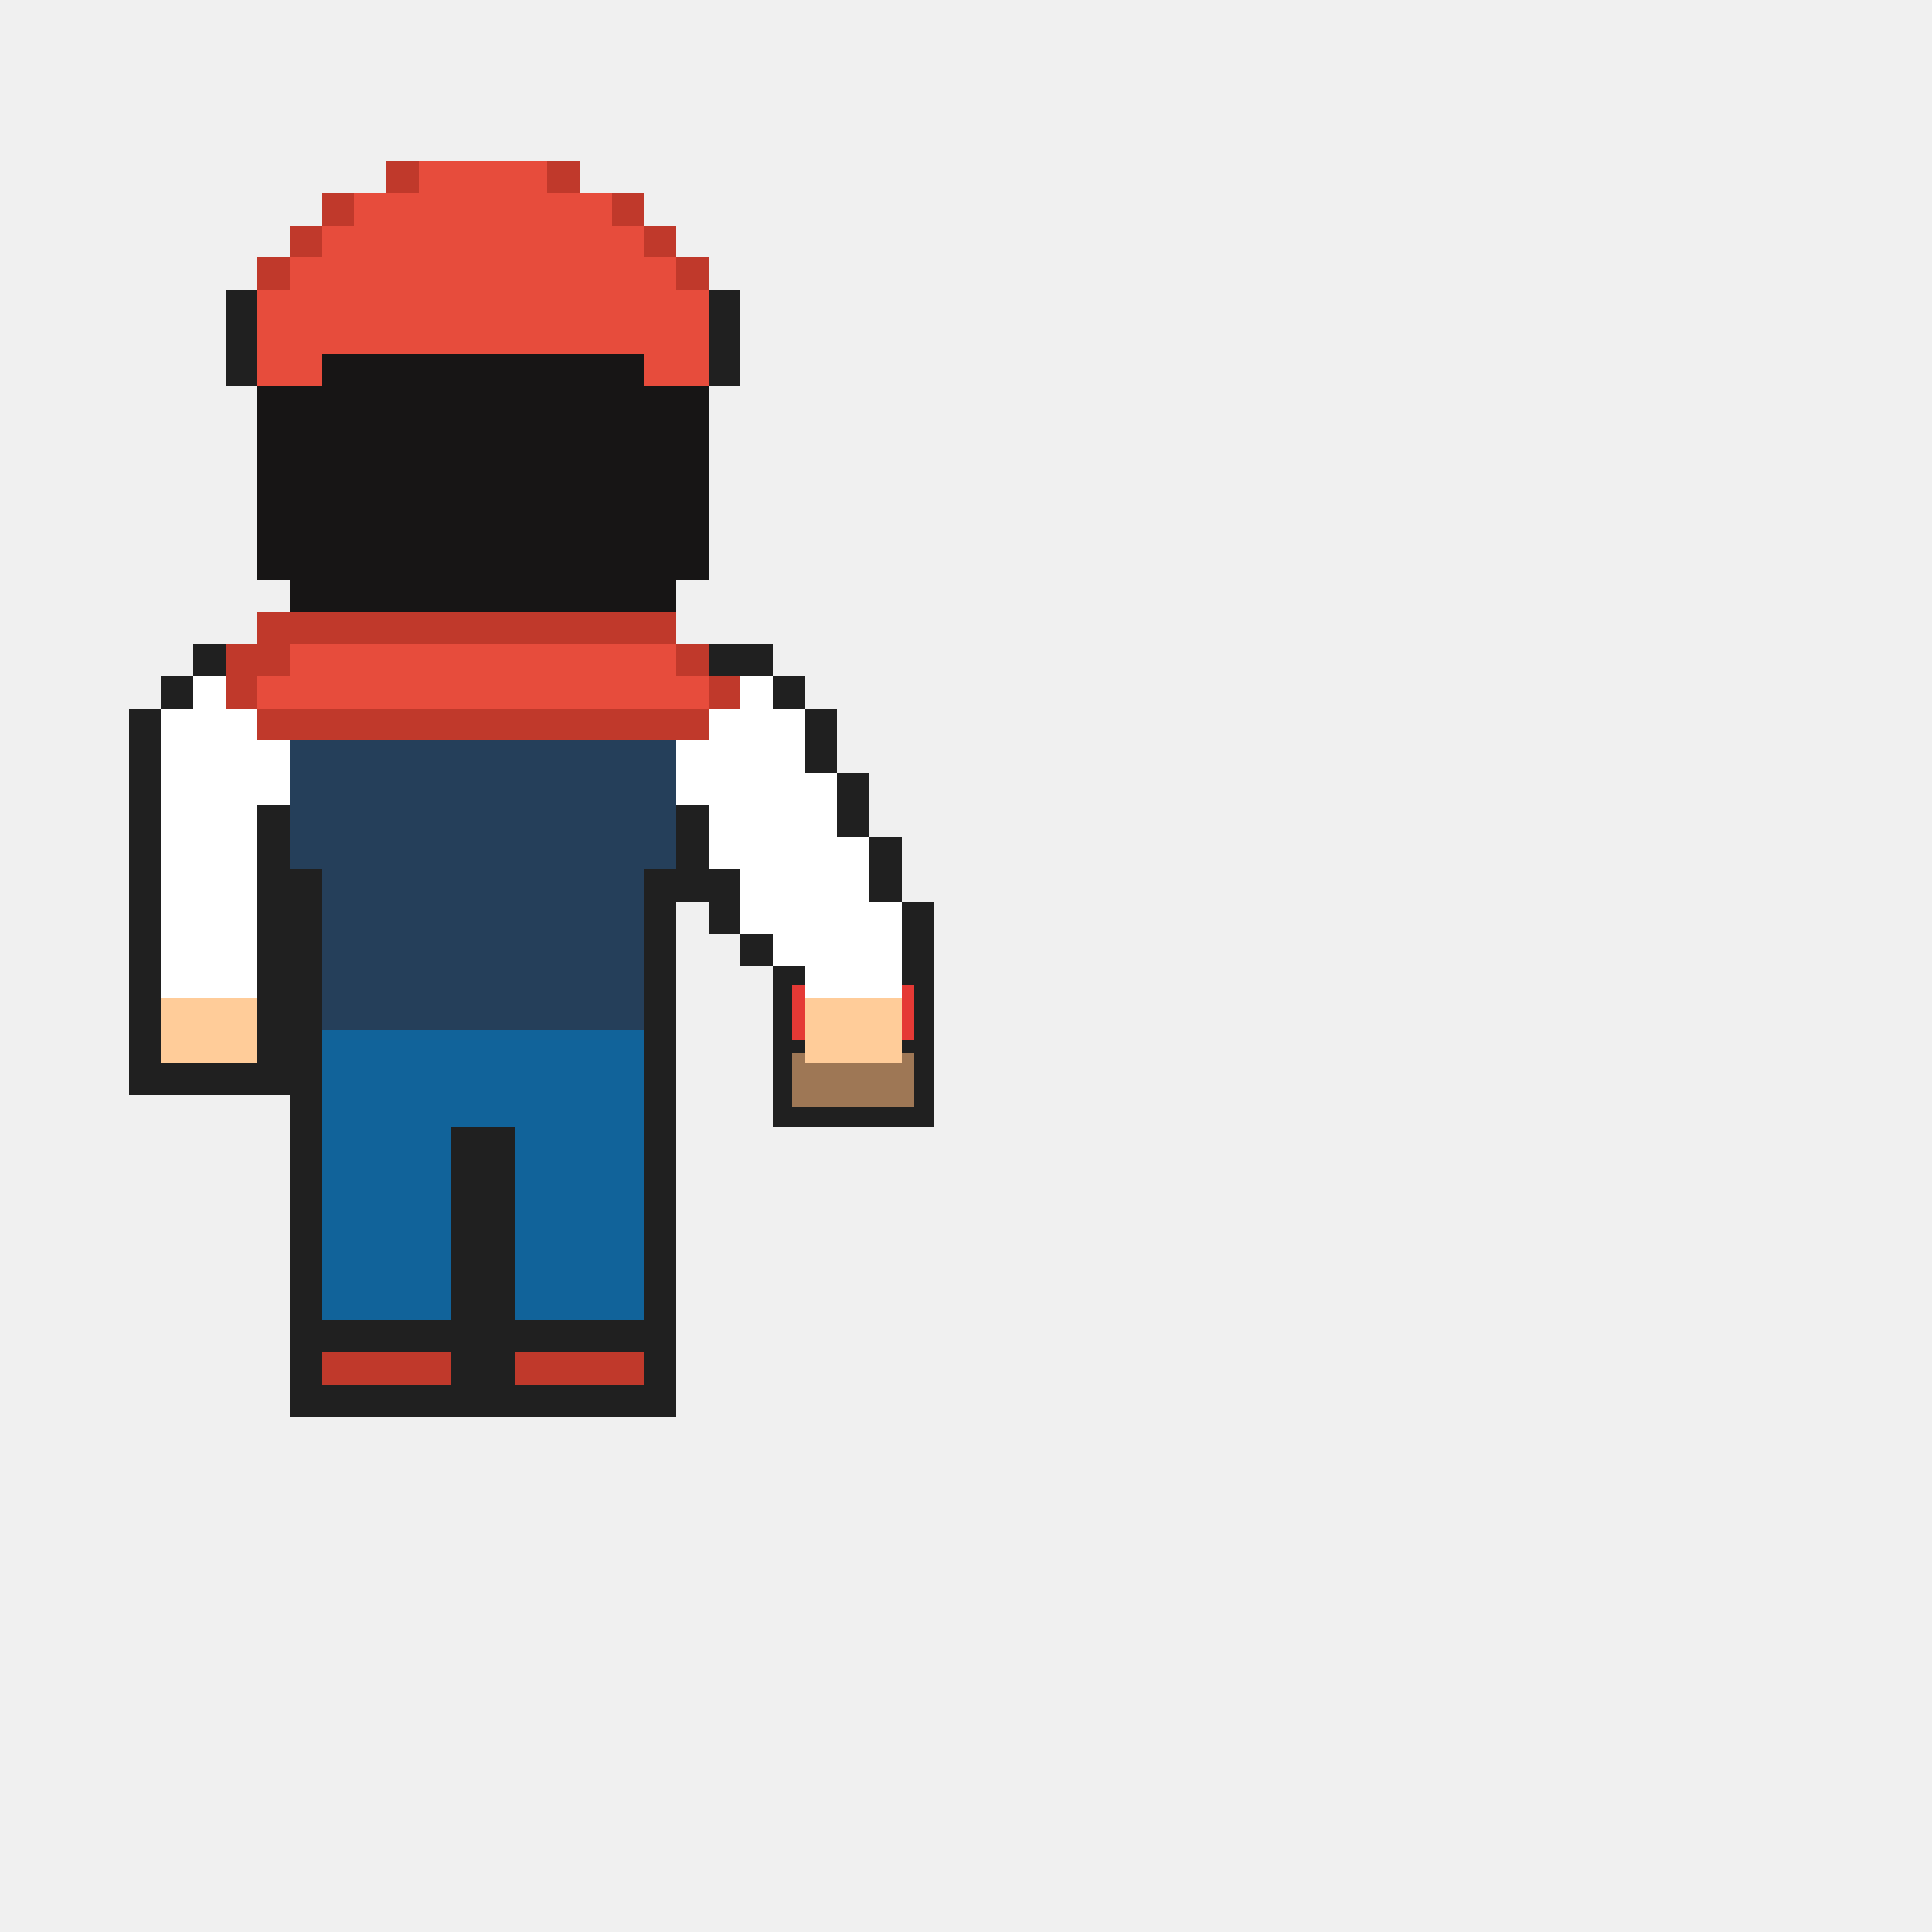
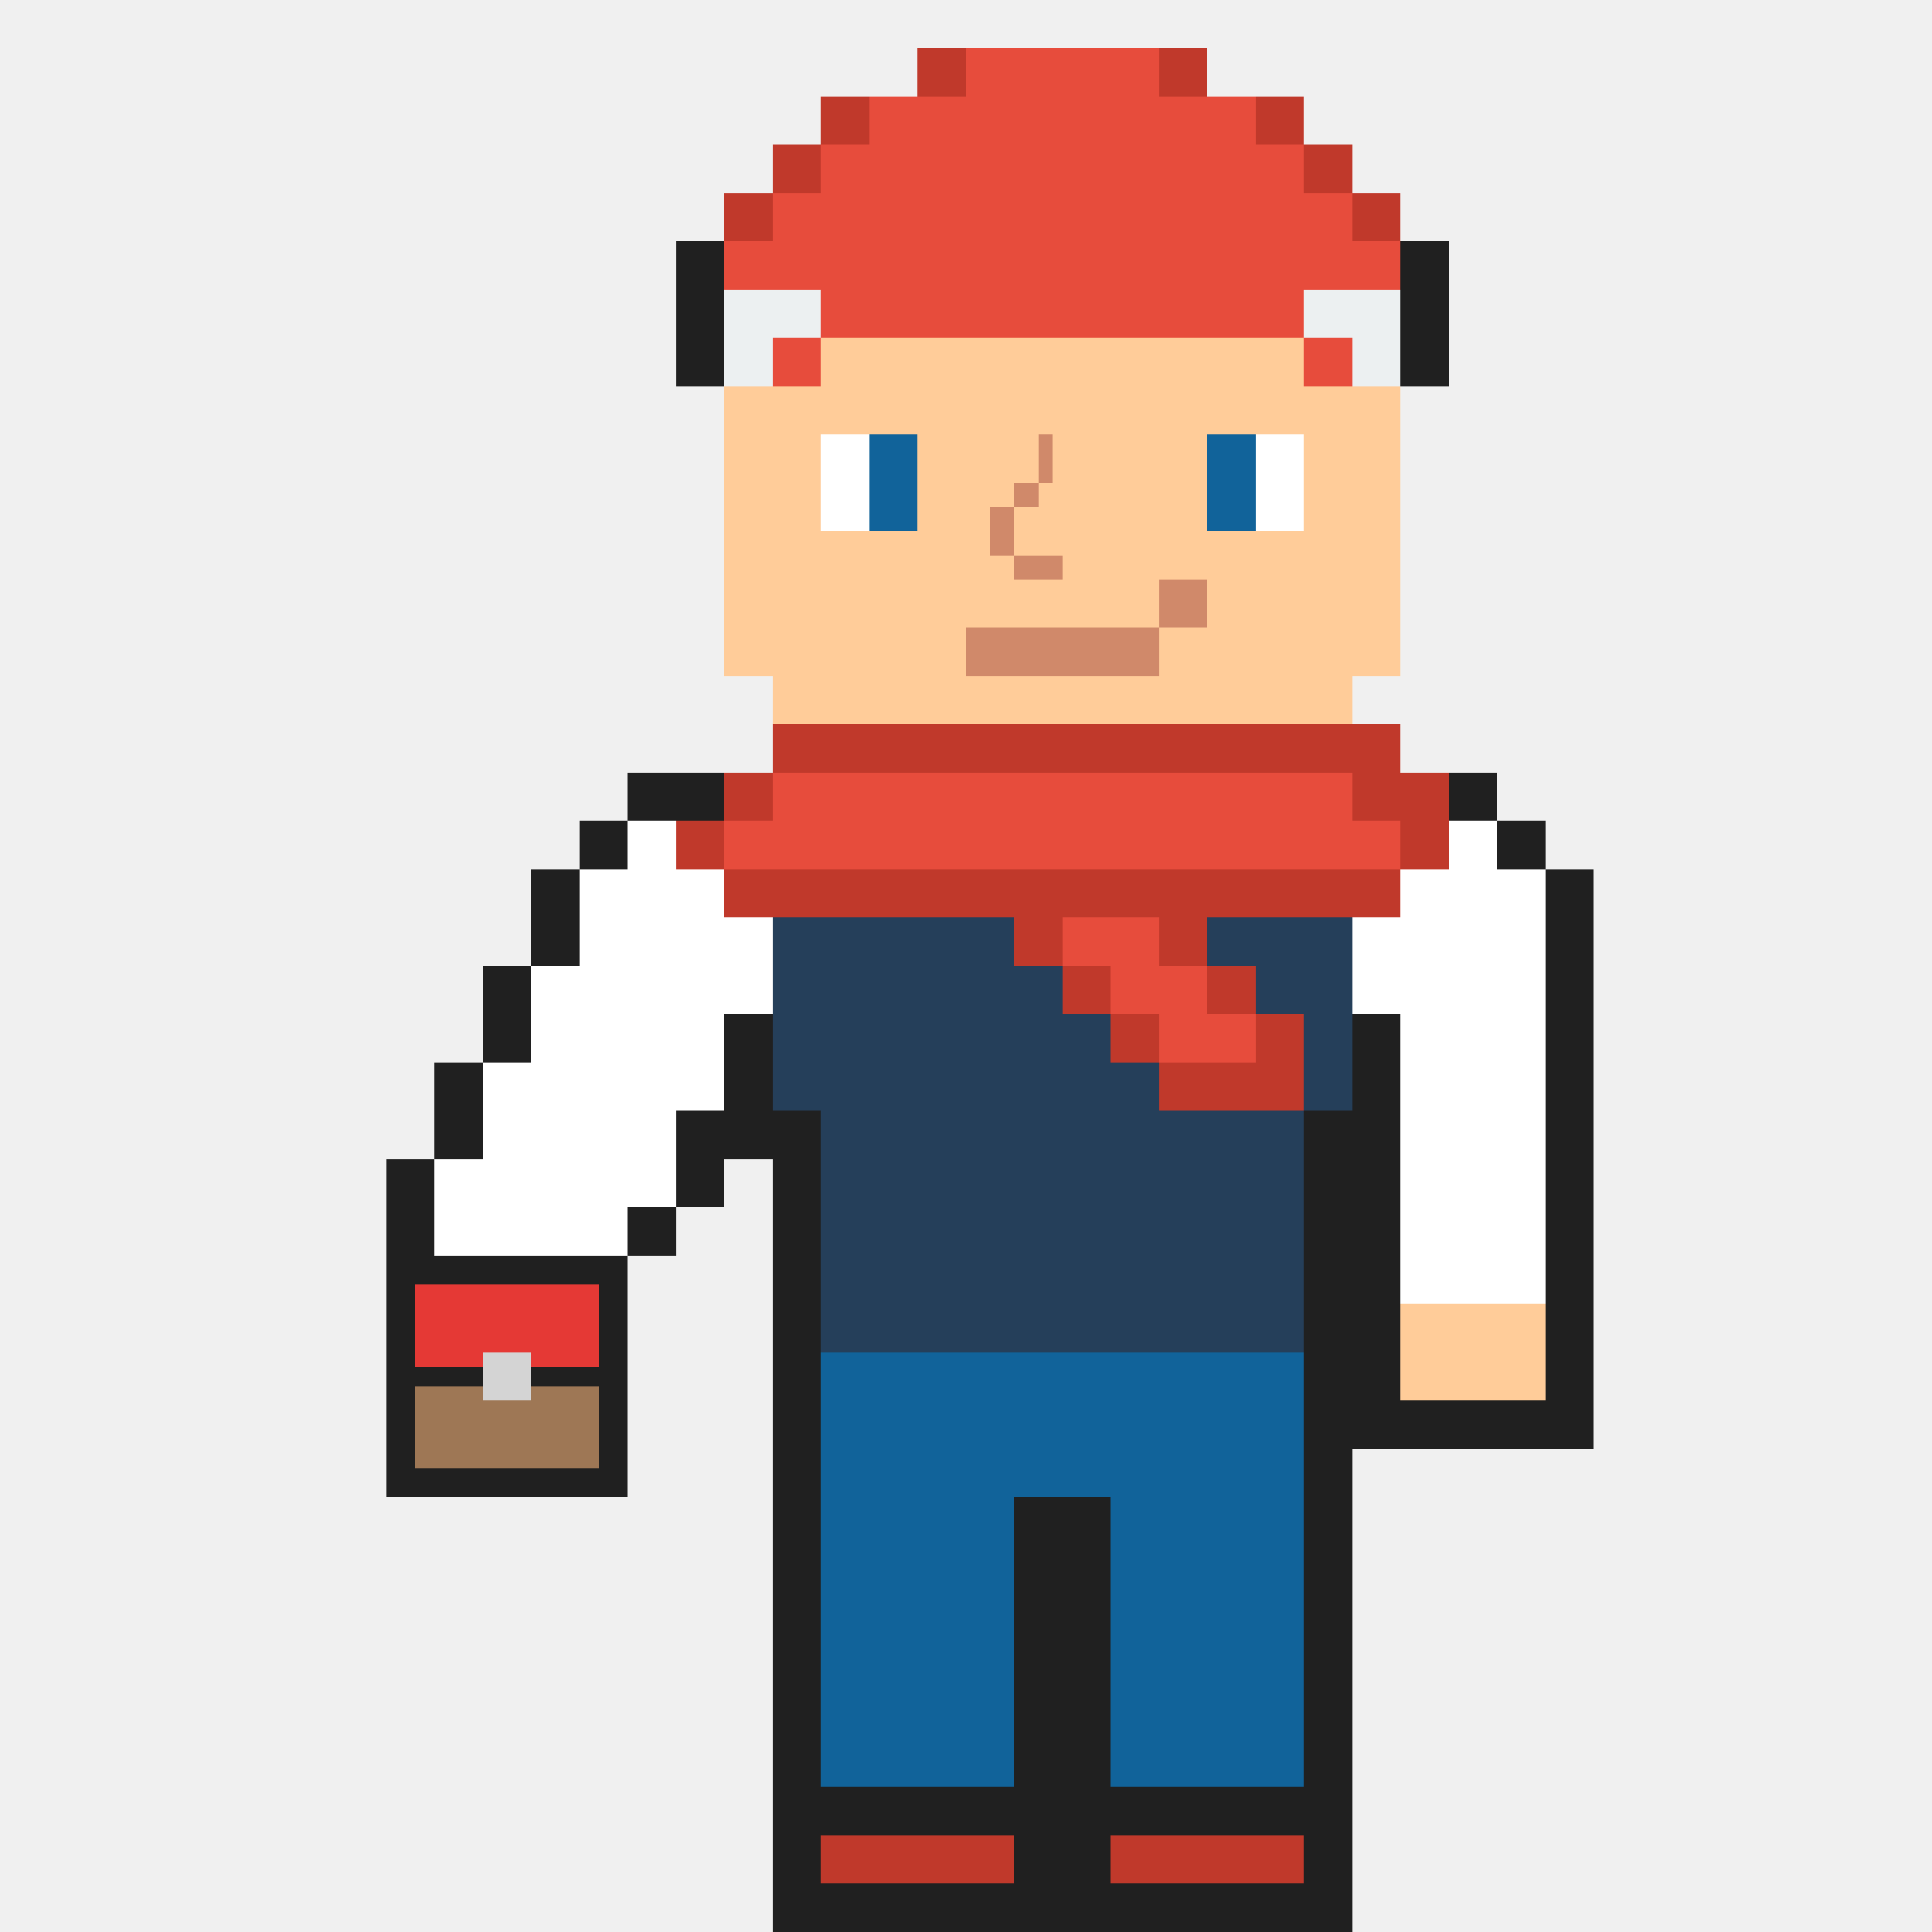
- <svg xmlns="http://www.w3.org/2000/svg" width="400" height="400" viewBox="0 0 60 50" shape-rendering="crispEdges">
+ <svg xmlns="http://www.w3.org/2000/svg" width="400" height="400" viewBox="0 0 40 40" shape-rendering="crispEdges">
  <defs>
    <style>
      .outline    { fill: #202020; }
      .hat-red    { fill: #e74c3c; }
      .hat-shadow { fill: #c0392b; }
      .hat-white  { fill: #ecf0f1; }
      .hat-grey   { fill: #95a5a6; }
      .hair       { fill: #2c3e50; }
      .skin       { fill: #ffcc99; }
      .skin-shadow{ fill: #e6b07e; }
-       .eye        { fill: #171515; }
+       .eye        { fill: #000000; }
      .scarf      { fill: #e74c3c; }
      .vest       { fill: #253f5a; }
      .vest-light { fill: #34495e; }
      .bag        { fill: #f1c40f; }
      .pants      { fill: #11639a; }
      .shoes      { fill: #c0392b; }
      .shoes-dark { fill: #202020; }
      .white      { fill: #ffffff; }
    </style>
  </defs>
-   <g>
+   <g transform="translate(37, 1) scale(-1, 1)">
    <rect x="12" y="0" width="6" height="1" class="hat-shadow" />
    <rect x="13" y="0" width="4" height="1" class="hat-red" />
    <rect x="10" y="1" width="10" height="1" class="hat-shadow" />
    <rect x="11" y="1" width="8" height="1" class="hat-red" />
    <rect x="9" y="2" width="12" height="1" class="hat-shadow" />
    <rect x="10" y="2" width="10" height="1" class="hat-red" />
    <rect x="8" y="3" width="14" height="1" class="hat-shadow" />
    <rect x="9" y="3" width="12" height="1" class="hat-red" />
    <rect x="8" y="4" width="14" height="3" class="hat-red" />
    <rect x="7" y="4" width="1" height="3" class="outline" />
    <rect x="22" y="4" width="1" height="3" class="outline" />
+     <rect x="8" y="5" width="2" height="1" class="hat-white" />
+     <rect x="20" y="5" width="2" height="1" class="hat-white" />
+     <rect x="8" y="6" width="1" height="1" class="hat-white" />
+     <rect x="21" y="6" width="1" height="1" class="hat-white" />
+     <rect x="10" y="5" width="10" height="1" class="hat-red" />
    <rect x="6" y="15" width="18" height="1" class="outline" />
-     <rect x="10" y="6" width="10" height="10" class="eye" />
-     <rect x="9" y="7" width="12" height="7" class="eye" />
-     <rect x="8" y="7" width="14" height="6" class="eye" />
+     <rect x="10" y="6" width="10" height="10" class="skin" />
+     <rect x="9" y="7" width="12" height="7" class="skin" />
+     <rect x="8" y="7" width="14" height="6" class="skin" />
    <rect x="5" y="16" width="20" height="1" class="outline" />
    <rect x="6" y="16" width="18" height="1" class="white" />
    <rect x="9" y="22" width="12" height="5" class="outline" />
    <rect x="9" y="16" width="12" height="6" class="vest" />
    <rect x="10" y="22" width="10" height="6" class="vest" />
    <rect x="4" y="17" width="5" height="12" class="outline" />
    <rect x="5" y="17" width="4" height="9" class="white" />
    <rect x="8" y="20" width="1" height="6" class="outline" />
    <rect x="5" y="26" width="3" height="2" class="skin" />
-     <rect x="24" y="25" width="5" height="5" class="outline" />
-     <rect x="24.6" y="25.6" width="3.8" height="1.7" fill="#e53935" />
-     <rect x="24.6" y="27.7" width="3.8" height="1.7" fill="#9e7755" />
    <rect x="21" y="17" width="5" height="6" class="outline" />
    <rect x="21" y="17" width="4" height="5" class="white" />
    <rect x="21" y="20" width="1" height="2" class="outline" />
    <rect x="26" y="19" width="1" height="2" class="outline" />
    <rect x="27" y="21" width="1" height="2" class="outline" />
    <rect x="22" y="23" width="7" height="1" class="outline" />
    <rect x="23" y="24" width="6" height="1" class="outline" />
    <rect x="23" y="19" width="3" height="5" class="white" />
-     <rect x="24" y="21" width="3" height="4" class="white" />
-     <rect x="25" y="23" width="3" height="3" class="white" />
-     <rect x="25" y="26" width="3" height="2" class="skin" />
+     <rect x="24" y="21" width="3" height="5" class="white" />
+     <rect x="25" y="23" width="3" height="4" class="white" />
+     <rect x="24" y="25" width="5" height="5" class="outline" />
+     <rect x="24.6" y="25.6" width="3.8" height="1.7" fill="#e53935" />
+     <rect x="24.6" y="27.7" width="3.8" height="1.7" fill="#9e7755" />
+     <rect x="26" y="27" width="1" height="1" fill="#d4d4d4" />
    <rect x="8" y="14" width="13" height="1" class="hat-shadow" />
    <rect x="7" y="15" width="15" height="1" class="hat-shadow" />
    <rect x="7" y="16" width="16" height="1" class="hat-shadow" />
    <rect x="8" y="17" width="14" height="1" class="hat-shadow" />
    <rect x="8" y="16" width="14" height="1" class="hat-red" />
    <rect x="9" y="15" width="12" height="1" class="hat-red" />
+     <rect x="12" y="18" width="4" height="1" class="hat-shadow" />
+     <rect x="13" y="18" width="2" height="1" class="hat-red" />
+     <rect x="11" y="19" width="4" height="1" class="hat-shadow" />
+     <rect x="12" y="19" width="2" height="1" class="hat-red" />
+     <rect x="10" y="20" width="4" height="1" class="hat-shadow" />
+     <rect x="11" y="20" width="2" height="1" class="hat-red" />
+     <rect x="10" y="21" width="3" height="1" class="hat-shadow" />
    <rect x="9" y="27" width="12" height="12" class="outline" />
    <rect x="10" y="27" width="4" height="9" class="pants" />
    <rect x="16" y="27" width="4" height="9" class="pants" />
    <rect x="10" y="27" width="10" height="3" class="pants" />
    <rect x="10" y="37" width="4" height="1" class="shoes" />
    <rect x="16" y="37" width="4" height="1" class="shoes" />
+     <rect x="10" y="8" width="2" height="2" class="pants" />
+     <rect x="18" y="8" width="2" height="2" class="pants" />
+     <rect x="10" y="8" width="1" height="2" class="white" />
+     <rect x="19" y="8" width="1" height="2" class="white" />
+     <rect x="15.2" y="8" width="0.3" height="1" fill="#d0896a" />
+     <rect x="15.5" y="9" width="0.5" height="0.5" fill="#d0896a" />
+     <rect x="16" y="9.5" width="0.5" height="1" fill="#d0896a" />
+     <rect x="15" y="10.5" width="1" height="0.5" fill="#d0896a" />
+     <rect x="13" y="12" width="4" height="1" fill="#d0896a" />
+     <rect x="12" y="11" width="1" height="1" fill="#d0896a" />
  </g>
</svg>
